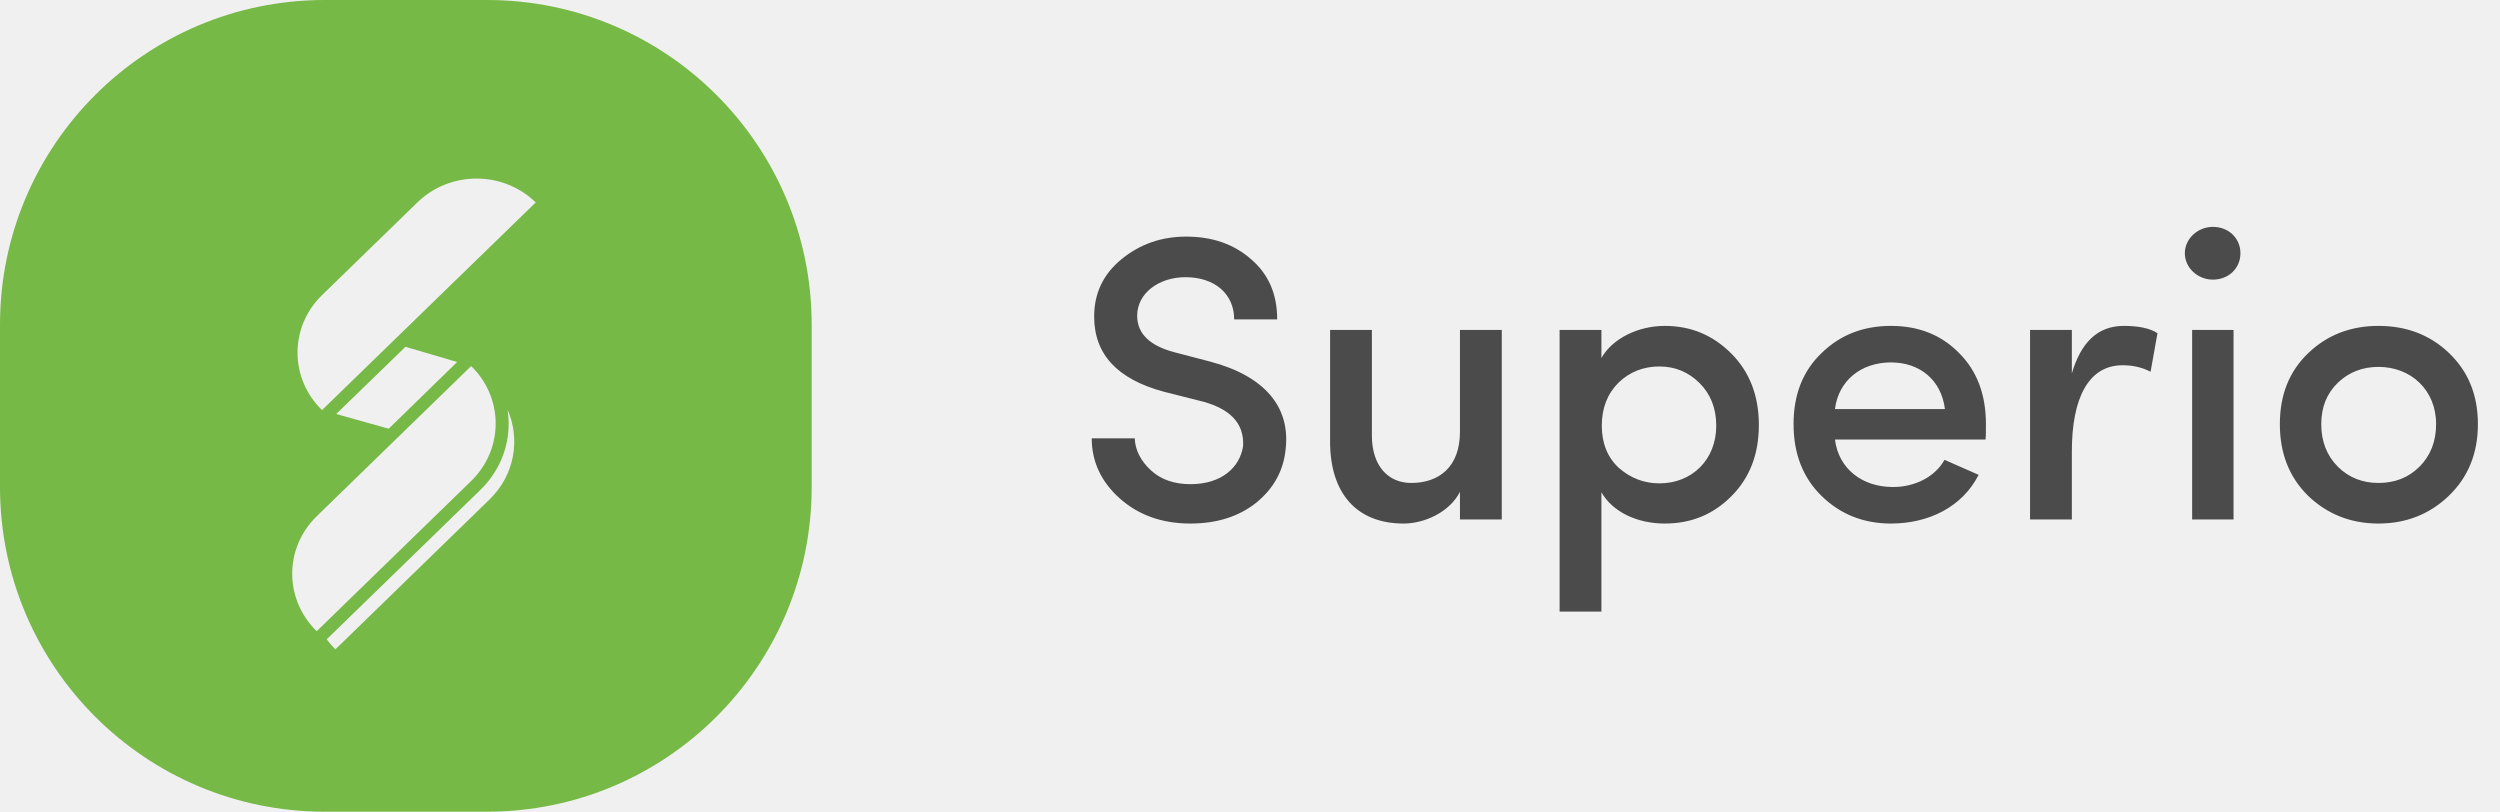
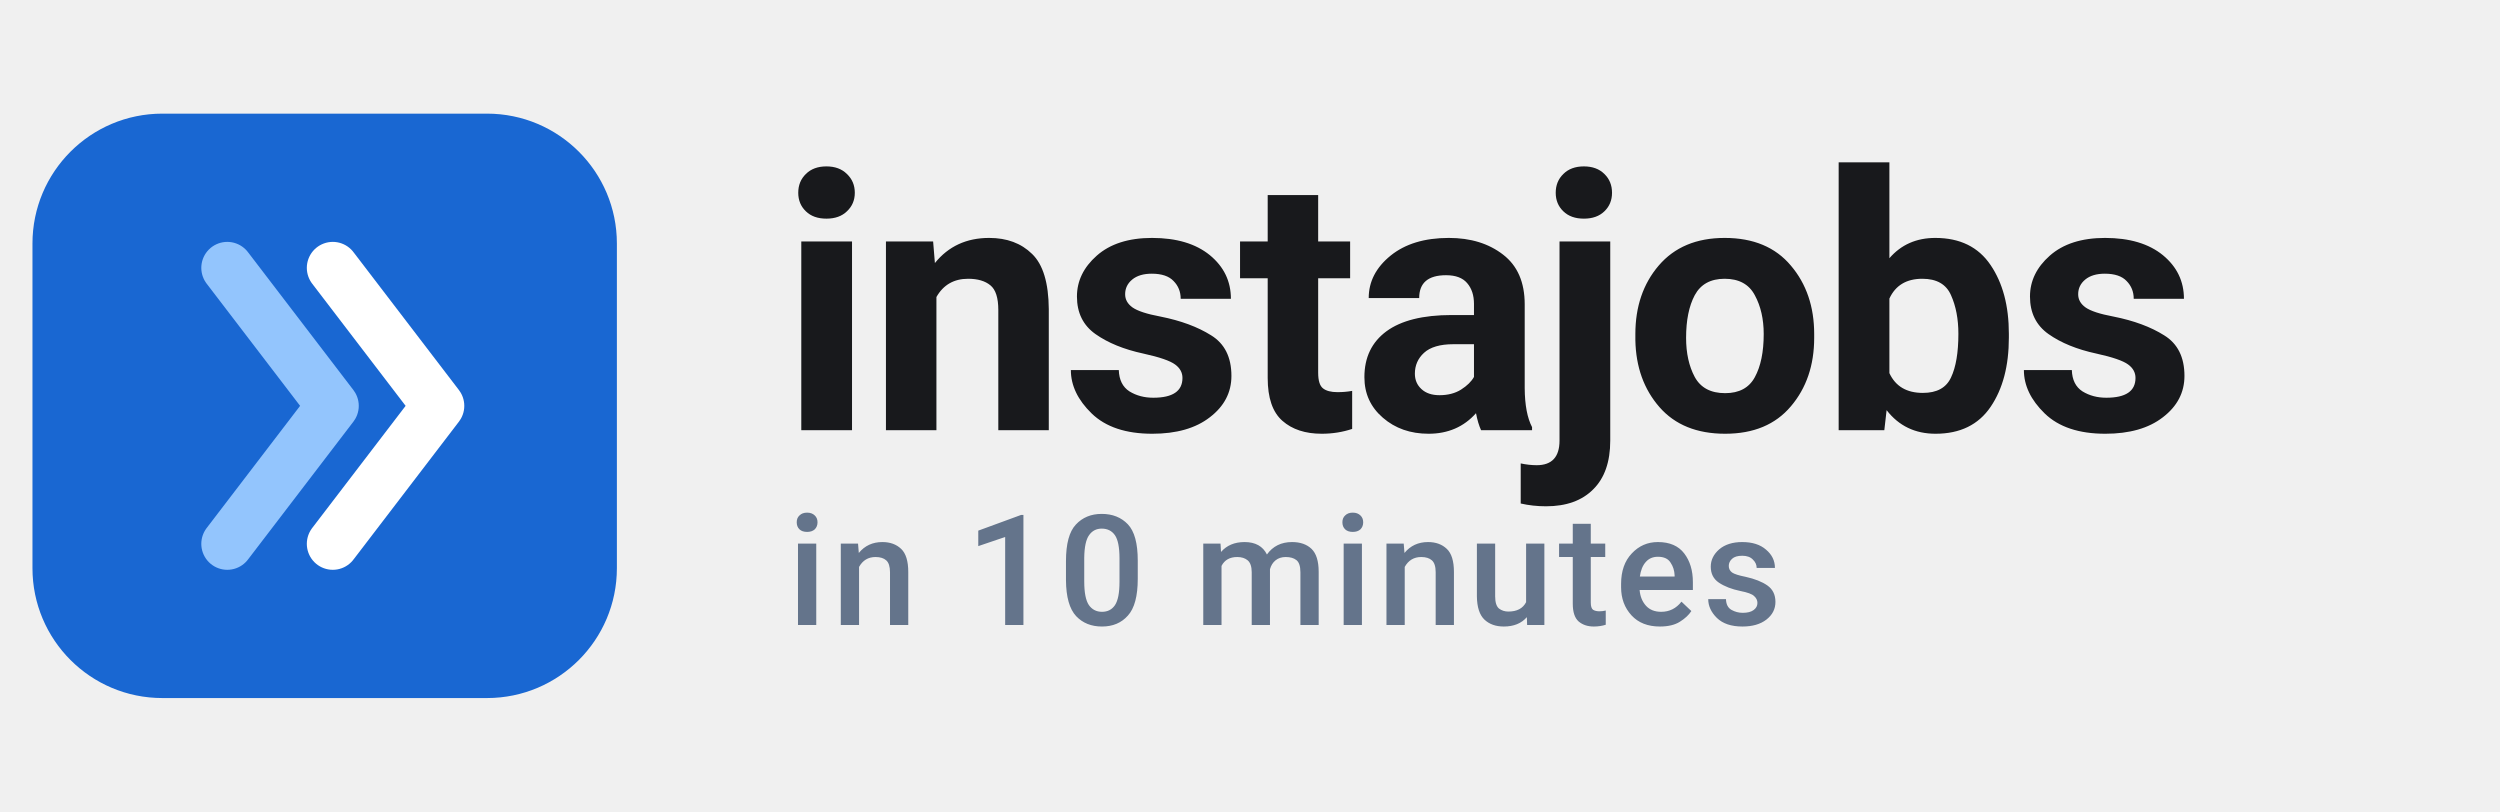
<svg xmlns="http://www.w3.org/2000/svg" width="154" height="50" viewBox="0 0 154 50" fill="none">
-   <path d="M67.25 27C67.25 28.425 67.825 29.675 68.975 30.7C70.125 31.725 71.575 32.25 73.325 32.25C74.95 32.25 76.3 31.825 77.375 30.975C78.45 30.1 79.075 29 79.2 27.625C79.475 25.1 77.95 23.175 74.55 22.275L72.35 21.7C70.825 21.3 70.05 20.55 70.05 19.45C70.05 18.05 71.4 17.075 73.025 17.075C74.825 17.075 76.025 18.1 76.025 19.675H78.675C78.675 18.125 78.15 16.9 77.075 15.975C76.025 15.05 74.7 14.575 73.075 14.575C71.525 14.575 70.2 15.05 69.075 15.975C67.95 16.9 67.4 18.075 67.4 19.5C67.4 21.825 68.825 23.35 71.675 24.125L73.85 24.675C75.75 25.125 76.65 26.05 76.575 27.475C76.375 28.8 75.25 29.825 73.325 29.825C72.35 29.825 71.525 29.55 70.9 28.975C70.275 28.4 69.925 27.725 69.9 27H67.25ZM89.933 26.6C89.933 28.775 88.633 29.75 86.933 29.75C85.508 29.75 84.508 28.7 84.508 26.825V20.325H81.933V27.125C81.908 30.4 83.583 32.25 86.458 32.25C87.783 32.25 89.308 31.525 89.933 30.3V32H92.508V20.325H89.933V26.6ZM96.072 20.325V37.675H98.647V30.325C99.347 31.55 100.871 32.25 102.546 32.25C104.171 32.25 105.521 31.7 106.646 30.575C107.771 29.45 108.346 28 108.346 26.175C108.346 24.375 107.771 22.9 106.646 21.775C105.521 20.65 104.171 20.075 102.546 20.075C100.946 20.075 99.347 20.825 98.647 22.05V20.325H96.072ZM98.671 26.225C98.671 25.125 99.022 24.25 99.697 23.575C100.396 22.9 101.246 22.575 102.221 22.575C103.196 22.575 104.021 22.925 104.696 23.6C105.371 24.275 105.721 25.15 105.721 26.225C105.721 28.325 104.221 29.775 102.221 29.775C101.271 29.775 100.446 29.45 99.722 28.825C99.022 28.175 98.671 27.3 98.671 26.225ZM122.333 26.125C122.333 24.3 121.783 22.85 120.683 21.75C119.583 20.625 118.183 20.075 116.483 20.075C114.783 20.075 113.358 20.625 112.208 21.75C111.058 22.85 110.483 24.3 110.483 26.125C110.483 27.95 111.058 29.425 112.208 30.55C113.358 31.675 114.783 32.25 116.483 32.25C118.808 32.25 120.883 31.225 121.883 29.25L119.783 28.325C119.183 29.4 117.933 30 116.608 30C114.708 30 113.258 28.875 113.033 27.075H122.308C122.333 26.9 122.333 26.6 122.333 26.125ZM113.033 25.2C113.258 23.425 114.658 22.325 116.483 22.325C118.258 22.325 119.583 23.4 119.808 25.2H113.033ZM127.626 27.8C127.626 24.525 128.651 22.5 130.751 22.5C131.376 22.5 131.951 22.625 132.476 22.9L132.901 20.525C132.451 20.225 131.751 20.075 130.826 20.075C129.251 20.075 128.201 21.05 127.626 23V20.325H125.051V32H127.626V27.8ZM137.586 32V20.325H135.036V32H137.586ZM136.311 13.975C135.386 13.975 134.586 14.7 134.586 15.6C134.586 16.5 135.386 17.225 136.311 17.225C137.286 17.225 138.011 16.525 138.011 15.6C138.011 14.675 137.286 13.975 136.311 13.975ZM146.514 29.75C145.539 29.75 144.689 29.425 144.014 28.75C143.339 28.075 142.989 27.2 142.989 26.125C142.989 25.075 143.339 24.225 144.014 23.575C144.689 22.925 145.539 22.6 146.514 22.6C148.514 22.6 150.064 24.025 150.064 26.125C150.064 27.2 149.714 28.075 149.039 28.75C148.364 29.425 147.514 29.75 146.514 29.75ZM146.514 20.075C144.814 20.075 143.364 20.625 142.189 21.75C141.014 22.875 140.439 24.325 140.439 26.125C140.439 27.925 141.014 29.4 142.189 30.55C143.364 31.675 144.814 32.25 146.514 32.25C148.214 32.25 149.664 31.675 150.839 30.55C152.039 29.4 152.639 27.925 152.639 26.125C152.639 24.325 152.039 22.875 150.864 21.75C149.689 20.625 148.239 20.075 146.514 20.075Z" fill="#4C4B4C" />
-   <path fill-rule="evenodd" clip-rule="evenodd" d="M20 1.90735e-06C8.954 1.90735e-06 0 8.954 0 20V30C0 41.046 8.954 50 20 50H30C41.046 50 50 41.046 50 30V20C50 8.954 41.046 1.90735e-06 30 1.90735e-06H20ZM33 12.47L19.837 25.261C17.824 23.302 17.824 20.139 19.837 18.18L25.72 12.46C27.733 10.512 30.986 10.512 33 12.47ZM19.51 38.881L29.023 29.63C31.036 27.672 31.036 24.508 29.023 22.55L19.51 31.801C17.497 33.759 17.497 36.923 19.51 38.881ZM31.334 26.09C31.334 25.801 31.304 25.512 31.264 25.232C32.068 27.064 31.701 29.254 30.173 30.749L20.661 40C20.462 39.807 20.284 39.595 20.125 39.383L29.598 30.171C30.719 29.081 31.334 27.634 31.334 26.09ZM28.16 22.299L23.944 26.409L20.71 25.502L24.976 21.364L28.16 22.299Z" fill="#76B947" />
+   <rect x="2" y="7" width="36" height="36" rx="8" fill="#1967D2" />
+   <path d="M14 16.5L20.5 25L14 33.5" stroke="#93C5FD" stroke-width="3.2" stroke-linecap="round" stroke-linejoin="round" />
+   <path d="M20.5 16.5L27 25L20.5 33.5" stroke="#FFFFFF" stroke-width="3.2" stroke-linecap="round" stroke-linejoin="round" />
+   <text x="48" y="26.5" font-family="system-ui, -apple-system, BlinkMacSystemFont, 'Segoe UI', Roboto, 'Helvetica Neue', Arial, sans-serif" font-size="22" font-weight="700" letter-spacing="-0.4px" fill="#18191C">instajobs</text>
+   <text x="48.5" y="38.5" font-family="system-ui, -apple-system, BlinkMacSystemFont, 'Segoe UI', Roboto, 'Helvetica Neue', Arial, sans-serif" font-size="9.5" font-weight="500" letter-spacing="0.3px" fill="#64748B">in 10 minutes</text>
</svg>
